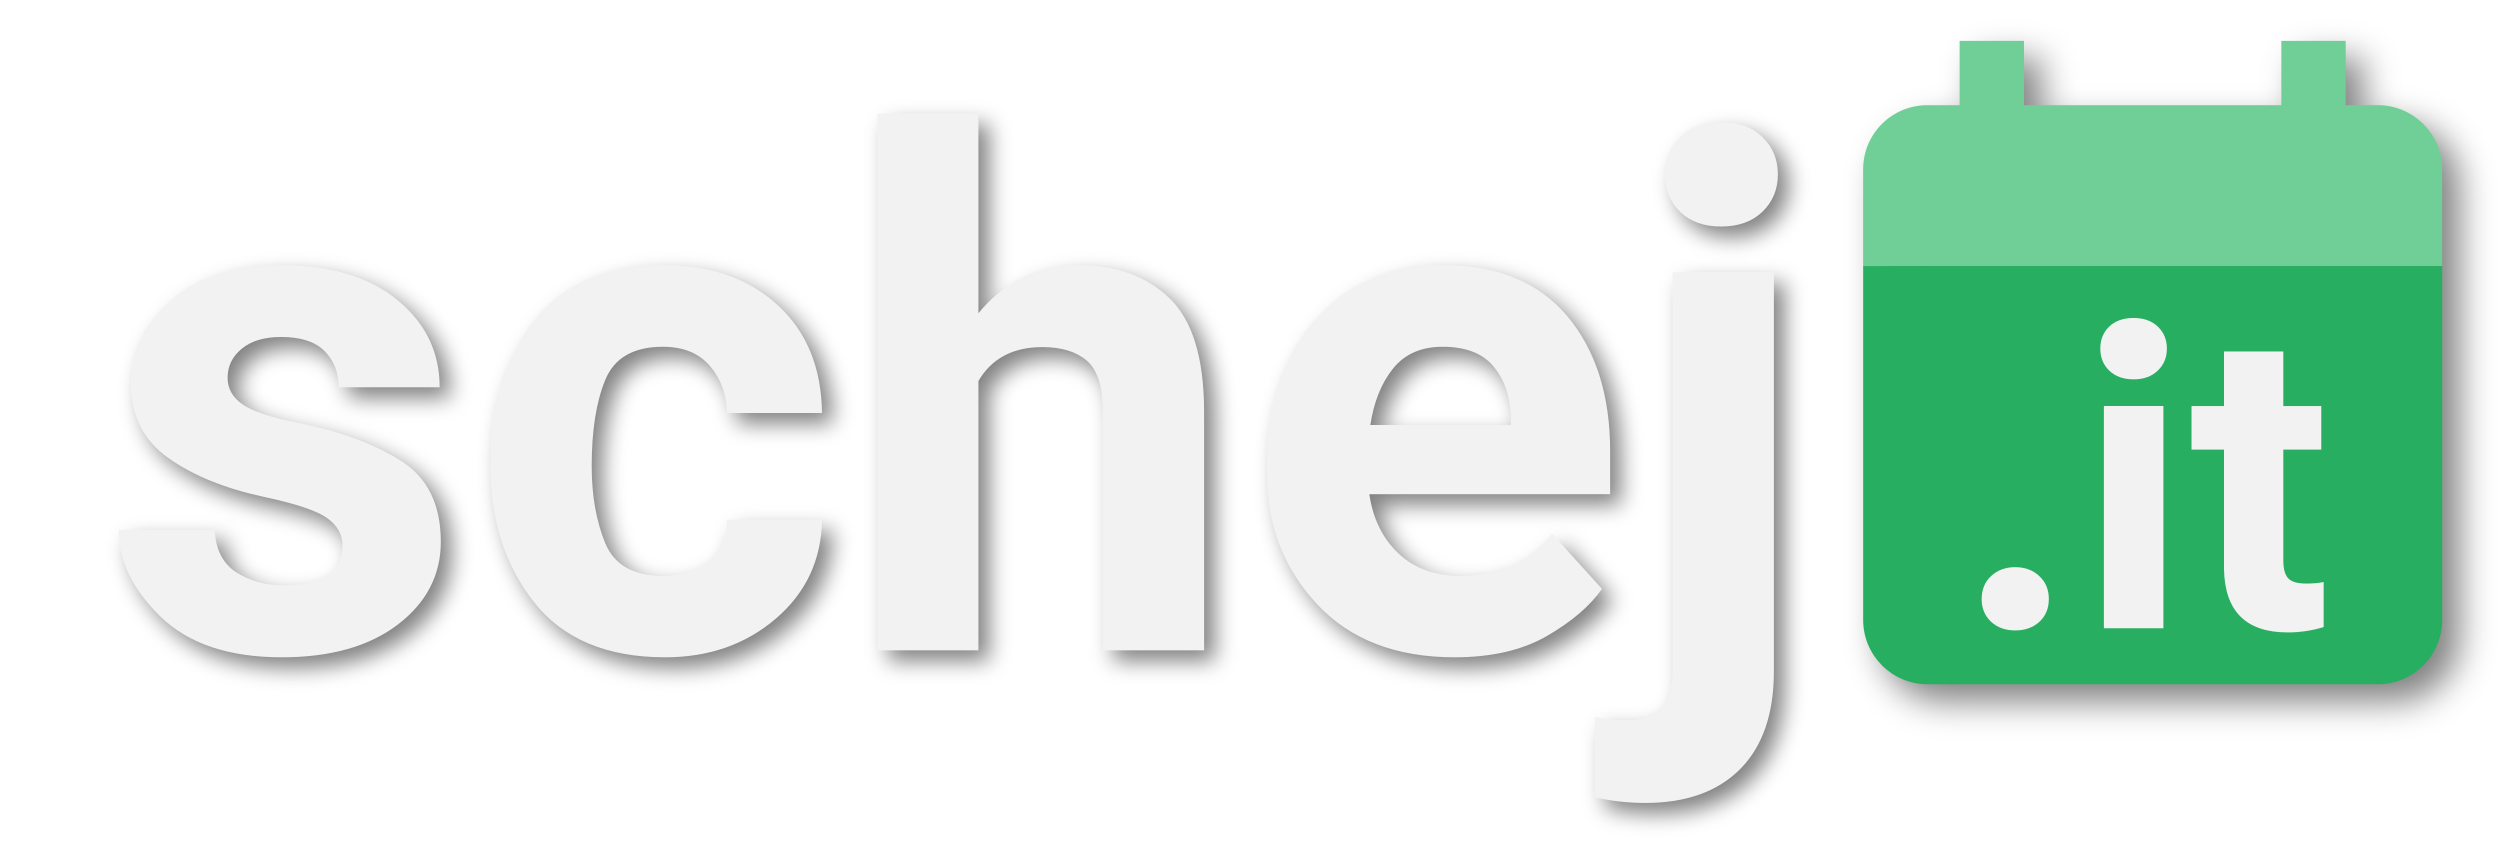
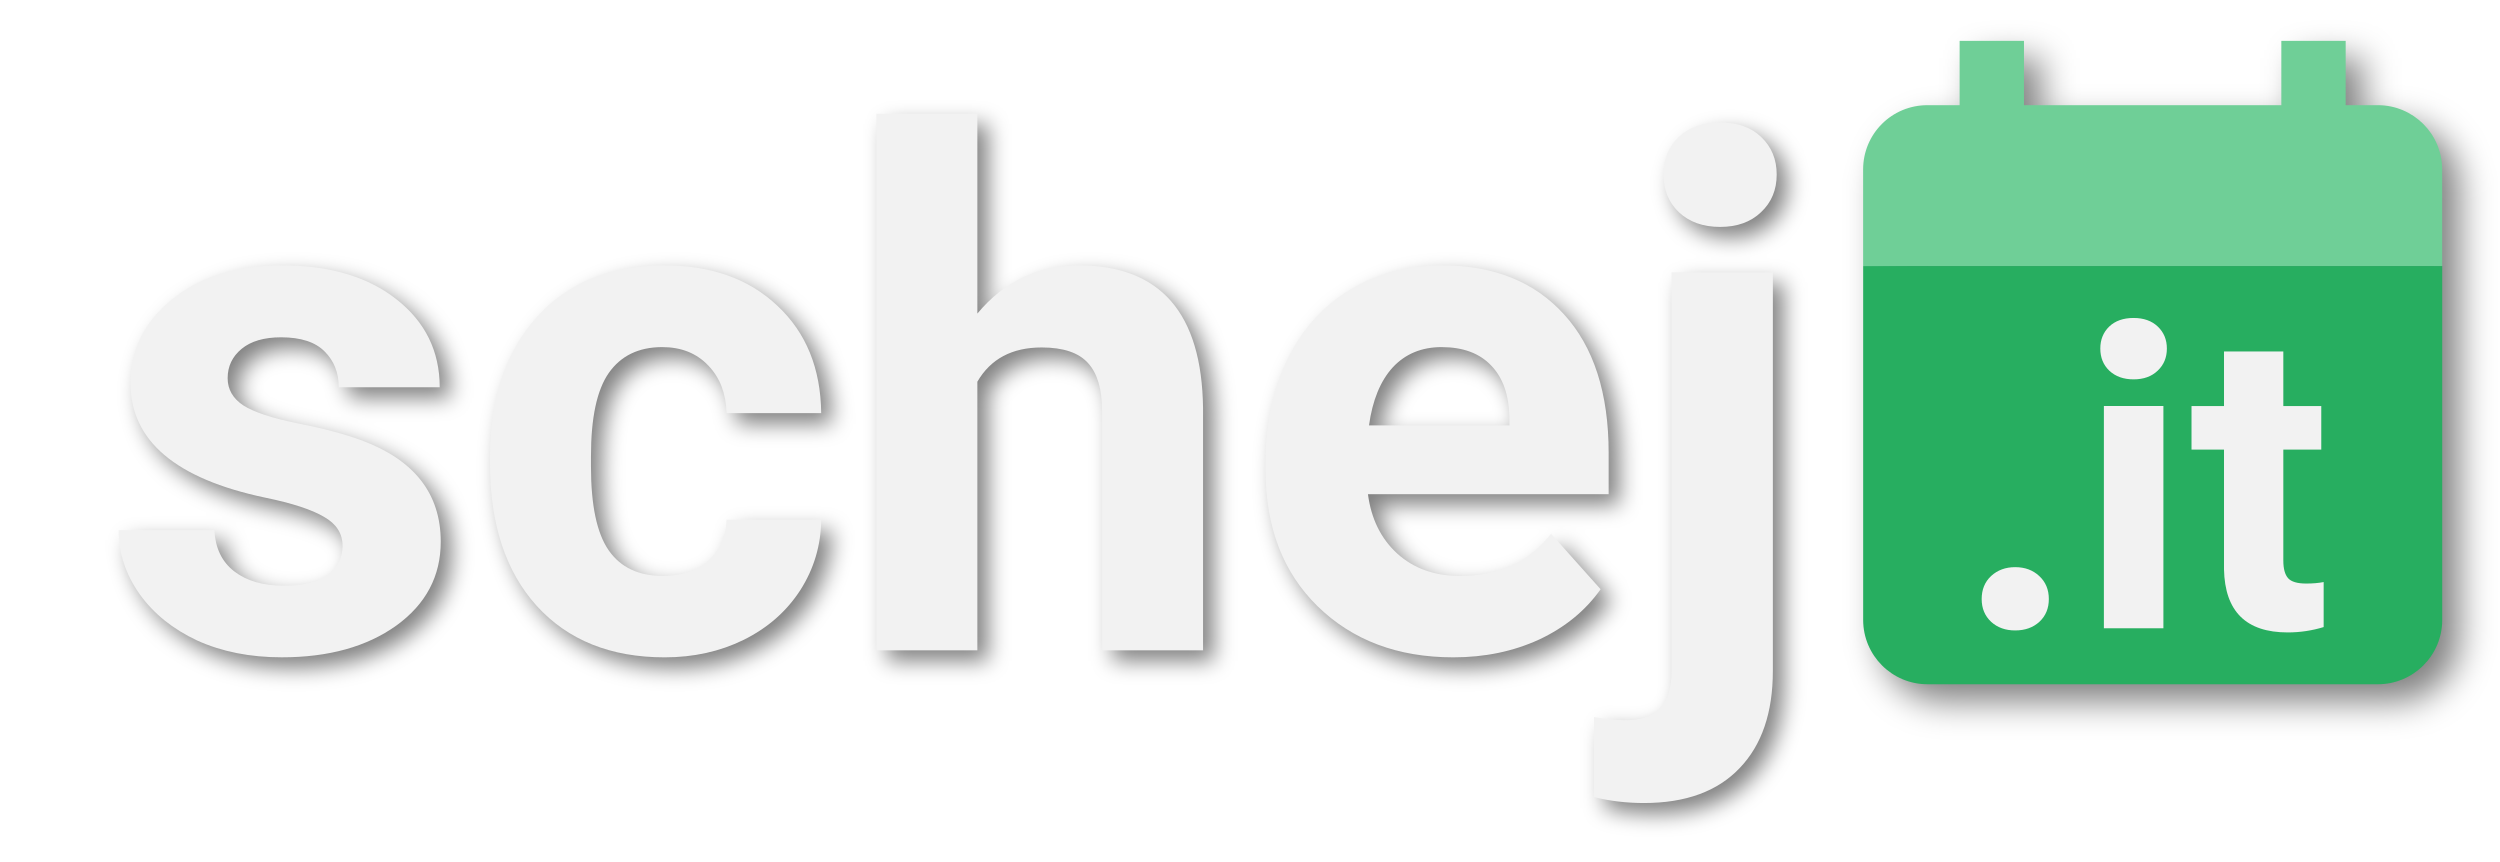
<svg xmlns="http://www.w3.org/2000/svg" width="9.261in" height="3.192in" viewBox="0 0 235.221 81.071" version="1.1" id="svg34210">
  <defs id="defs34207">
    <filter style="color-interpolation-filters:sRGB;" id="filter13934" x="-0.015" y="-0.037" width="1.037" height="1.089">
      <feFlood flood-opacity="0.498" flood-color="rgb(0,0,0)" result="flood" id="feFlood13924" />
      <feComposite in="flood" in2="SourceGraphic" operator="in" result="composite1" id="feComposite13926" />
      <feGaussianBlur in="composite1" stdDeviation="1" result="blur" id="feGaussianBlur13928" />
      <feOffset dx="1" dy="1" result="offset" id="feOffset13930" />
      <feComposite in="SourceGraphic" in2="offset" operator="over" result="composite2" id="feComposite13932" />
    </filter>
    <filter style="color-interpolation-filters:sRGB;" id="filter906" x="-0.07" y="-0.063" width="1.17" height="1.153">
      <feFlood flood-opacity="0.498" flood-color="rgb(0,0,0)" result="flood" id="feFlood896" />
      <feComposite in="flood" in2="SourceGraphic" operator="in" result="composite1" id="feComposite898" />
      <feGaussianBlur in="composite1" stdDeviation="0.2" result="blur" id="feGaussianBlur900" />
      <feOffset dx="0.2" dy="0.2" result="offset" id="feOffset902" />
      <feComposite in="SourceGraphic" in2="offset" operator="over" result="composite2" id="feComposite904" />
    </filter>
  </defs>
-   <text xml:space="preserve" style="font-style:normal;font-weight:normal;font-size:67.32px;line-height:1.25;font-family:sans-serif;fill:#f2f2f2;fill-opacity:1;stroke:none;stroke-width:0.083;filter:url(#filter13934)" x="9.321" y="61.19" id="text1810">
-     <tspan id="tspan1808" style="font-style:normal;font-variant:normal;font-weight:bold;font-stretch:normal;font-size:67.32px;font-family:roboto;-inkscape-font-specification:'roboto Bold';stroke-width:0.083;fill:#f2f2f2;fill-opacity:1" x="9.321" y="61.19">schej</tspan>
-   </text>
+   <g aria-label="schej" id="text1810" style="font-size:67.32px;line-height:1.25;fill:#f2f2f2;stroke-width:0.083;filter:url(#filter13934)">
+     <path d="m 32.232,51.361 q 0,-1.742 -1.742,-2.728 -1.709,-1.019 -5.522,-1.808 -12.688,-2.663 -12.688,-10.782 0,-4.733 3.912,-7.889 3.945,-3.188 10.289,-3.188 6.771,0 10.815,3.188 4.076,3.188 4.076,8.283 h -9.5 q 0,-2.038 -1.315,-3.353 -1.315,-1.348 -4.109,-1.348 -2.4,0 -3.714,1.085 -1.315,1.085 -1.315,2.761 0,1.578 1.479,2.564 1.512,0.953 5.062,1.676 3.55,0.69 5.983,1.578 7.527,2.761 7.527,9.565 0,4.865 -4.175,7.889 -4.175,2.991 -10.782,2.991 -4.47,0 -7.955,-1.578 -3.451,-1.611 -5.424,-4.372 -1.972,-2.794 -1.972,-6.015 h 9.007 q 0.131,2.531 1.874,3.879 1.742,1.348 4.668,1.348 2.728,0 4.109,-1.019 1.413,-1.052 1.413,-2.728 z" style="font-weight:bold;font-family:roboto;-inkscape-font-specification:'roboto Bold'" id="path844" />
+     <path d="m 62.375,54.188 q 2.63,0 4.273,-1.446 1.644,-1.446 1.709,-3.846 h 8.908 q -0.033,3.616 -1.972,6.64 -1.939,2.991 -5.325,4.668 -3.353,1.644 -7.429,1.644 -7.626,0 -12.031,-4.832 -4.405,-4.865 -4.405,-13.411 v -0.625 q 0,-8.218 4.372,-13.116 4.372,-4.898 11.998,-4.898 6.673,0 10.683,3.813 4.043,3.78 4.109,10.091 h -8.908 q -0.066,-2.761 -1.709,-4.47 -1.644,-1.742 -4.339,-1.742 -3.32,0 -5.029,2.432 -1.676,2.4 -1.676,7.823 v 0.986 q 0,5.489 1.676,7.889 1.676,2.4 5.095,2.4 z" style="font-weight:bold;font-family:roboto;-inkscape-font-specification:'roboto Bold'" id="path846" />
+     <path d="m 91.959,29.502 q 3.78,-4.536 9.5,-4.536 11.571,0 11.735,13.444 v 22.78 h -9.5 v -22.517 q 0,-3.057 -1.315,-4.503 -1.315,-1.479 -4.372,-1.479 -4.175,0 -6.048,3.221 v 25.278 H 82.459 V 10.7 h 9.5 z" style="font-weight:bold;font-family:roboto;-inkscape-font-specification:'roboto Bold'" id="path848" />
+     <path d="m 136.729,61.847 q -7.823,0 -12.754,-4.799 -4.898,-4.799 -4.898,-12.787 v -0.92 q 0,-5.358 2.071,-9.565 2.071,-4.24 5.851,-6.508 3.813,-2.301 8.678,-2.301 7.297,0 11.472,4.602 4.207,4.602 4.207,13.05 v 3.879 h -22.648 q 0.46,3.484 2.761,5.588 2.334,2.104 5.884,2.104 5.489,0 8.579,-3.977 l 4.668,5.226 q -2.137,3.024 -5.785,4.733 -3.649,1.676 -8.086,1.676 z m -1.085,-29.189 q -2.827,0 -4.602,1.907 -1.742,1.907 -2.235,5.457 h 13.214 v -0.756 q -0.066,-3.156 -1.709,-4.865 -1.644,-1.742 -4.668,-1.742 z" style="font-weight:bold;font-family:roboto;-inkscape-font-specification:'roboto Bold'" id="path850" />
+     <path d="m 166.806,25.623 v 37.506 q 0,5.884 -3.123,9.138 -3.123,3.287 -9.007,3.287 -2.465,0 -4.701,-0.559 v -7.527 q 1.709,0.296 2.991,0.296 4.306,0 4.306,-4.569 V 25.623 Z m -10.289,-9.204 q 0,-2.137 1.413,-3.517 1.446,-1.381 3.912,-1.381 2.465,0 3.879,1.381 1.446,1.381 1.446,3.517 0,2.169 -1.479,3.55 -1.446,1.381 -3.846,1.381 -2.4,0 -3.879,-1.381 -1.446,-1.381 -1.446,-3.55 z" style="font-weight:bold;font-family:roboto;-inkscape-font-specification:'roboto Bold'" id="path852" />
+   </g>
  <g id="layer1" transform="matrix(8,0,0,8,-1031.894,-1435.084)" style="filter:url(#filter906)">
    <g id="g32088-9" transform="translate(41.16272,76.13067)">
      <g id="g886" transform="matrix(0.928482,0,0,0.928482,7.917591,8.044788)">
        <g id="g877">
          <path id="path18174-8-9" style="font-variation-settings:normal;vector-effect:none;fill:#6fcf97;fill-opacity:1;stroke-width:12.341;stroke-linecap:butt;stroke-linejoin:miter;stroke-miterlimit:4;stroke-dasharray:none;stroke-dashoffset:0;stroke-opacity:1;-inkscape-stroke:none;stop-color:#000000" d="m 682.732,-31.943 v 24.643 h -12.32 c -13.676,0 -24.643,10.966 -24.643,24.643 v 36.973 h 24.643 v -0.01 H 842.908 v 0.01 h 24.637 V 189.846 c -3.9e-4,1.275 -0.098,2.527 -0.285,3.75 a 24.642,24.642 0 0 0 0.291,-3.758 V 17.342 c 0,-13.677 -11.089,-24.643 -24.643,-24.643 H 830.586 V -31.943 H 805.945 V -7.301 H 707.375 V -31.943 Z M 867.26,193.596 c -0.061,0.4 -0.133,0.796 -0.213,1.189 a 24.642,24.642 0 0 0 0.213,-1.189 z m -0.234,1.295 c -0.029,0.139 -0.06,0.278 -0.092,0.416 a 24.642,24.642 0 0 0 0.092,-0.416 z m -0.146,0.654 c -0.018,0.075 -0.036,0.15 -0.055,0.225 a 24.642,24.642 0 0 0 0.055,-0.225 z m -0.693,2.379 c -0.027,0.078 -0.054,0.155 -0.082,0.232 a 24.642,24.642 0 0 0 0.082,-0.232 z m -0.652,1.676 c -0.048,0.111 -0.097,0.222 -0.146,0.332 a 24.642,24.642 0 0 0 0.146,-0.332 z m -0.201,0.455 c -0.058,0.127 -0.116,0.253 -0.176,0.379 a 24.642,24.642 0 0 0 0.176,-0.379 z m -0.764,1.533 c -1.612,2.966 -3.815,5.565 -6.451,7.637 a 24.642,24.642 0 0 0 6.451,-7.637 z m -6.451,7.637 c -0.444,0.349 -0.9,0.682 -1.367,1 a 24.642,24.642 0 0 0 1.367,-1 z" transform="matrix(0.03307292,0,0,0.03307292,88.304,104.1173)" />
          <path id="rect25156-6-6" style="font-variation-settings:normal;opacity:1;vector-effect:none;fill:#27ae60;fill-opacity:1;stroke:none;stroke-width:0.444;stroke-linecap:butt;stroke-linejoin:miter;stroke-miterlimit:4;stroke-dasharray:none;stroke-dashoffset:0;stroke-opacity:1;-inkscape-stroke:none;stop-color:#000000;stop-opacity:1" d="m 109.662,105.914 v 4.482 c 1.2e-4,0.45 0.365,0.815 0.815,0.815 h 5.705 c 0.45,-1.3e-4 0.815,-0.365 0.815,-0.815 v -4.482 z" />
        </g>
        <g aria-label=".it" id="text14138-6-8" style="font-size:4.233px;line-height:1.25;fill:#f2f2f2;stroke-width:0.265" transform="matrix(1.258551,0,0,1.258551,-28.21256,-28.31524)">
          <path d="m 110.743,110.005 q 0,-0.143 0.095,-0.232 0.097,-0.089 0.242,-0.089 0.147,0 0.242,0.089 0.097,0.089 0.097,0.232 0,0.141 -0.095,0.229 -0.095,0.087 -0.244,0.087 -0.147,0 -0.242,-0.087 -0.095,-0.089 -0.095,-0.229 z" style="font-weight:bold;font-family:Roboto;-inkscape-font-specification:'Roboto Bold'" id="path851" />
          <path d="m 112.572,110.299 h -0.599 v -2.237 h 0.599 z m -0.635,-2.815 q 0,-0.134 0.089,-0.221 0.091,-0.087 0.246,-0.087 0.153,0 0.244,0.087 0.091,0.087 0.091,0.221 0,0.136 -0.093,0.223 -0.091,0.087 -0.242,0.087 -0.151,0 -0.244,-0.087 -0.091,-0.087 -0.091,-0.223 z" style="font-weight:bold;font-family:Roboto;-inkscape-font-specification:'Roboto Bold'" id="path853" />
          <path d="m 113.779,107.513 v 0.55 h 0.382 v 0.438 h -0.382 v 1.116 q 0,0.124 0.048,0.178 0.048,0.054 0.182,0.054 0.099,0 0.176,-0.015 v 0.453 q -0.176,0.054 -0.362,0.054 -0.628,0 -0.641,-0.635 v -1.205 h -0.327 v -0.438 h 0.327 v -0.55 z" style="font-weight:bold;font-family:Roboto;-inkscape-font-specification:'Roboto Bold'" id="path855" />
        </g>
      </g>
    </g>
  </g>
</svg>
